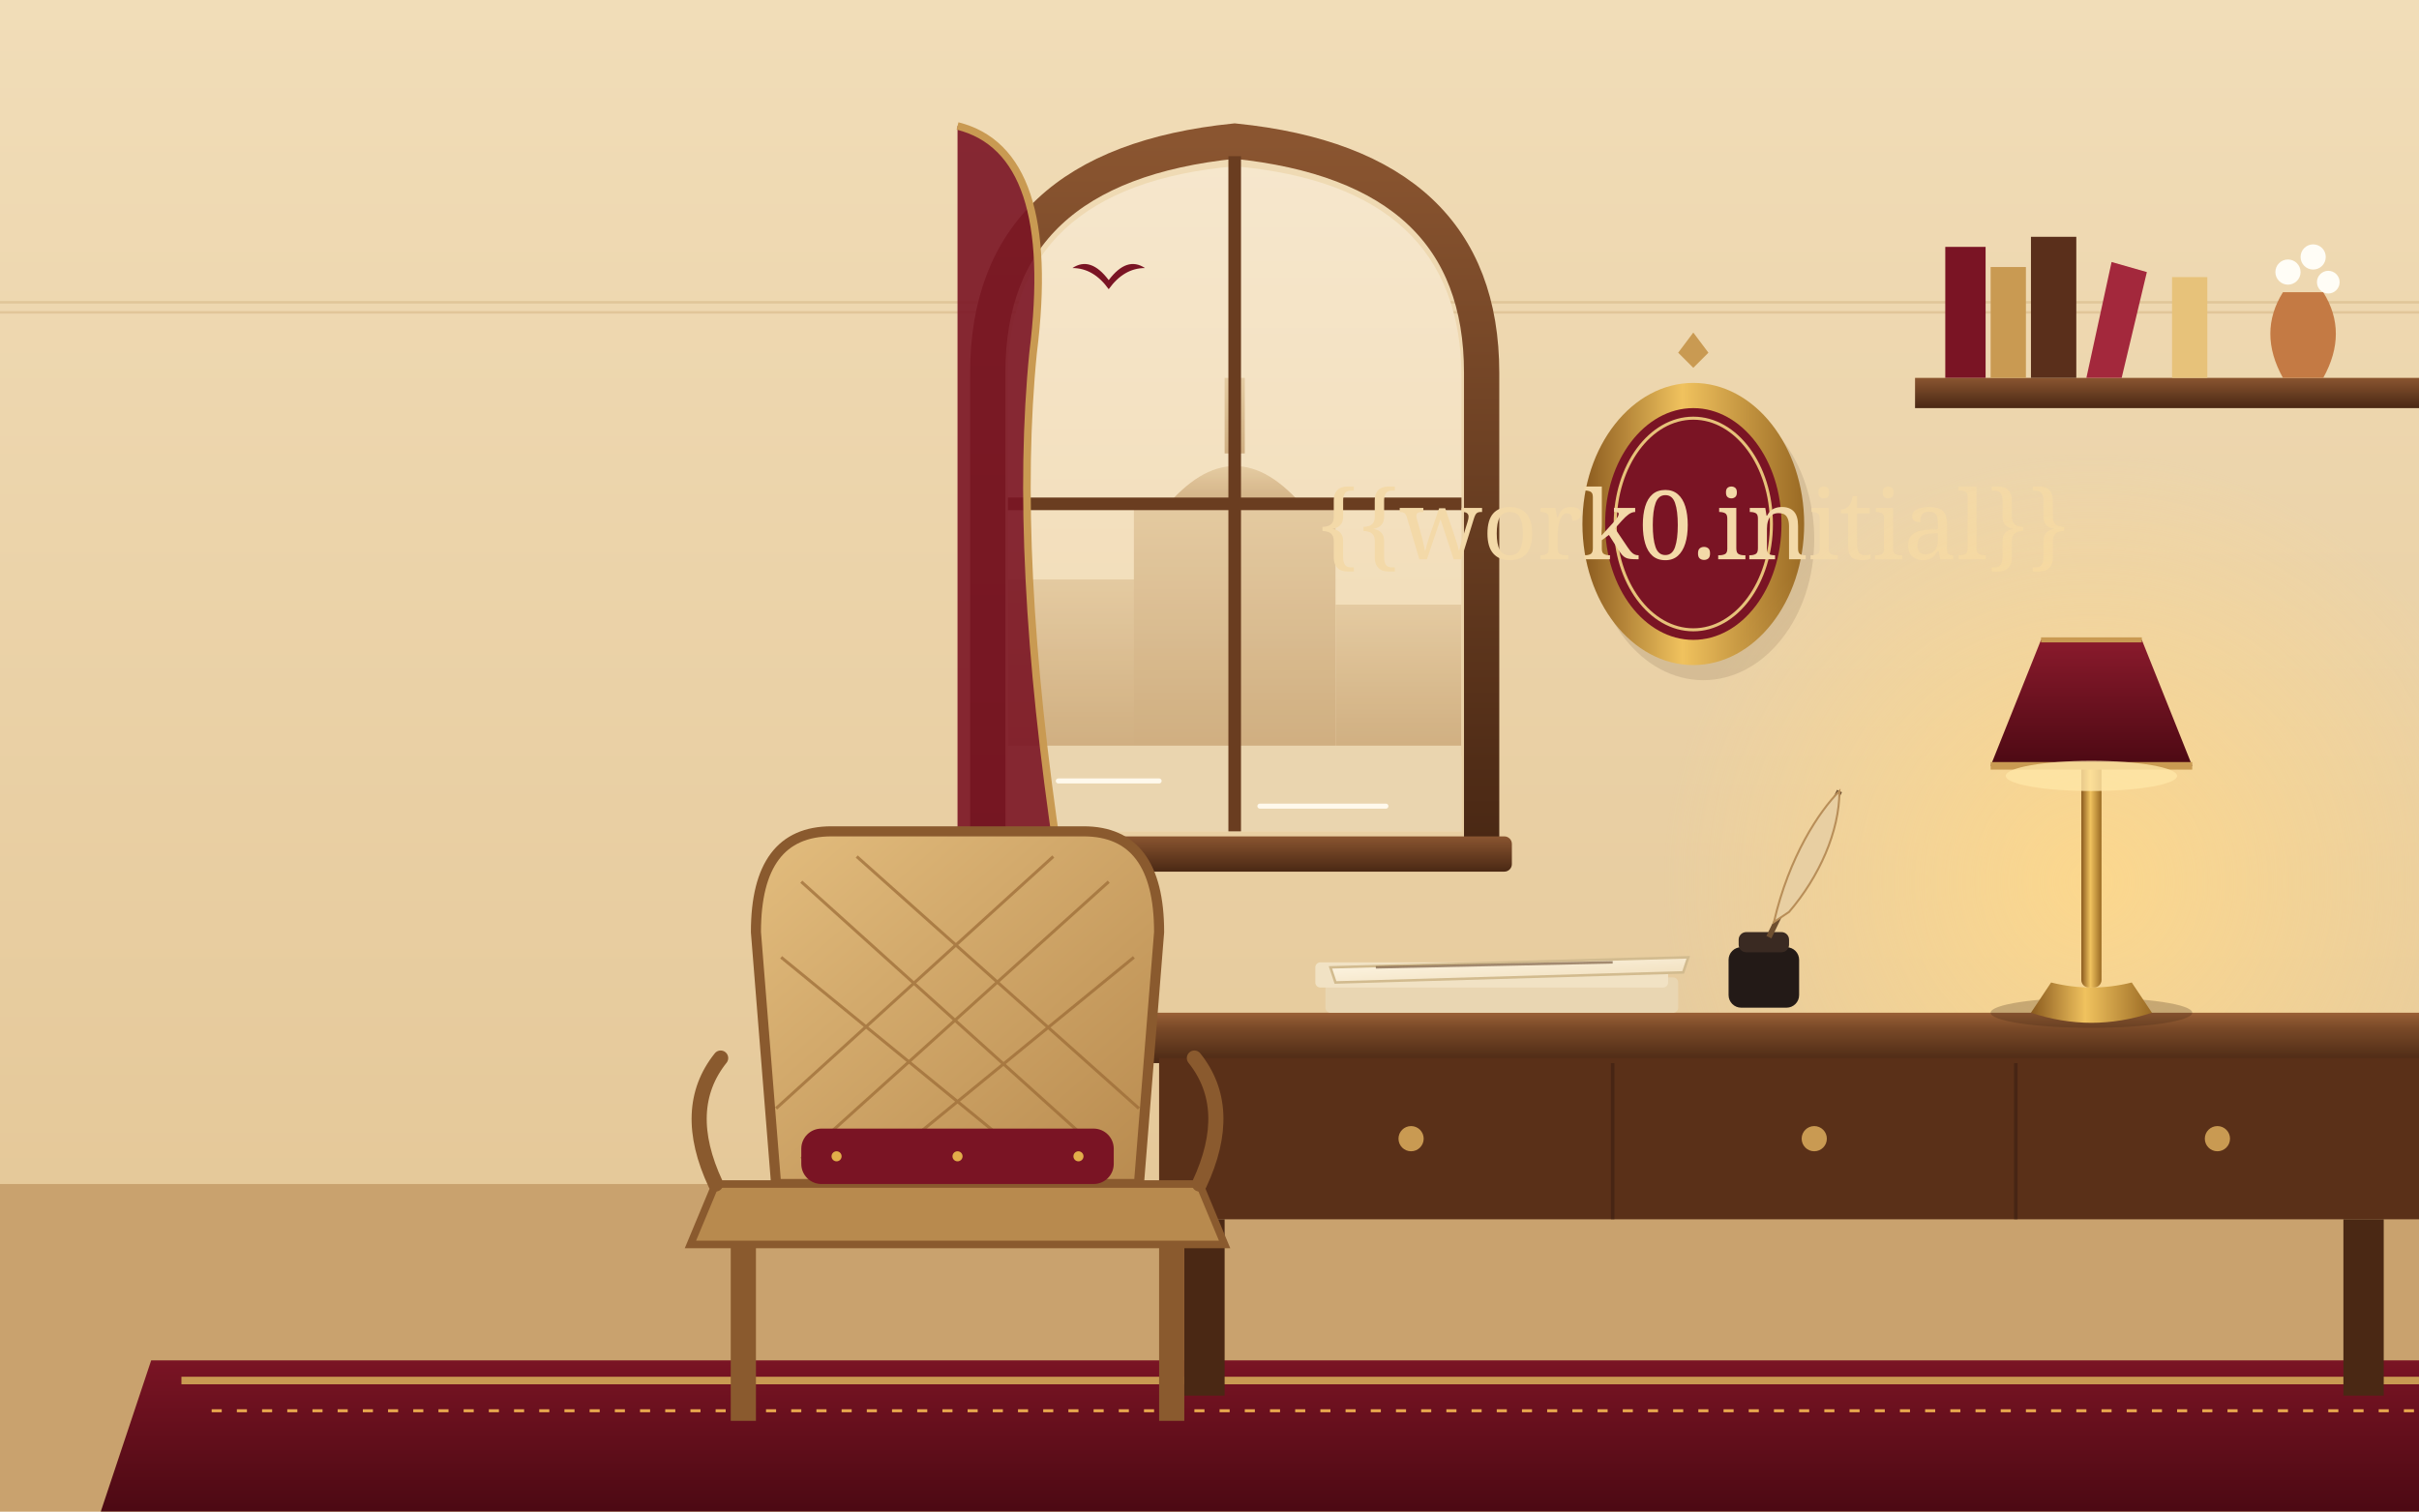
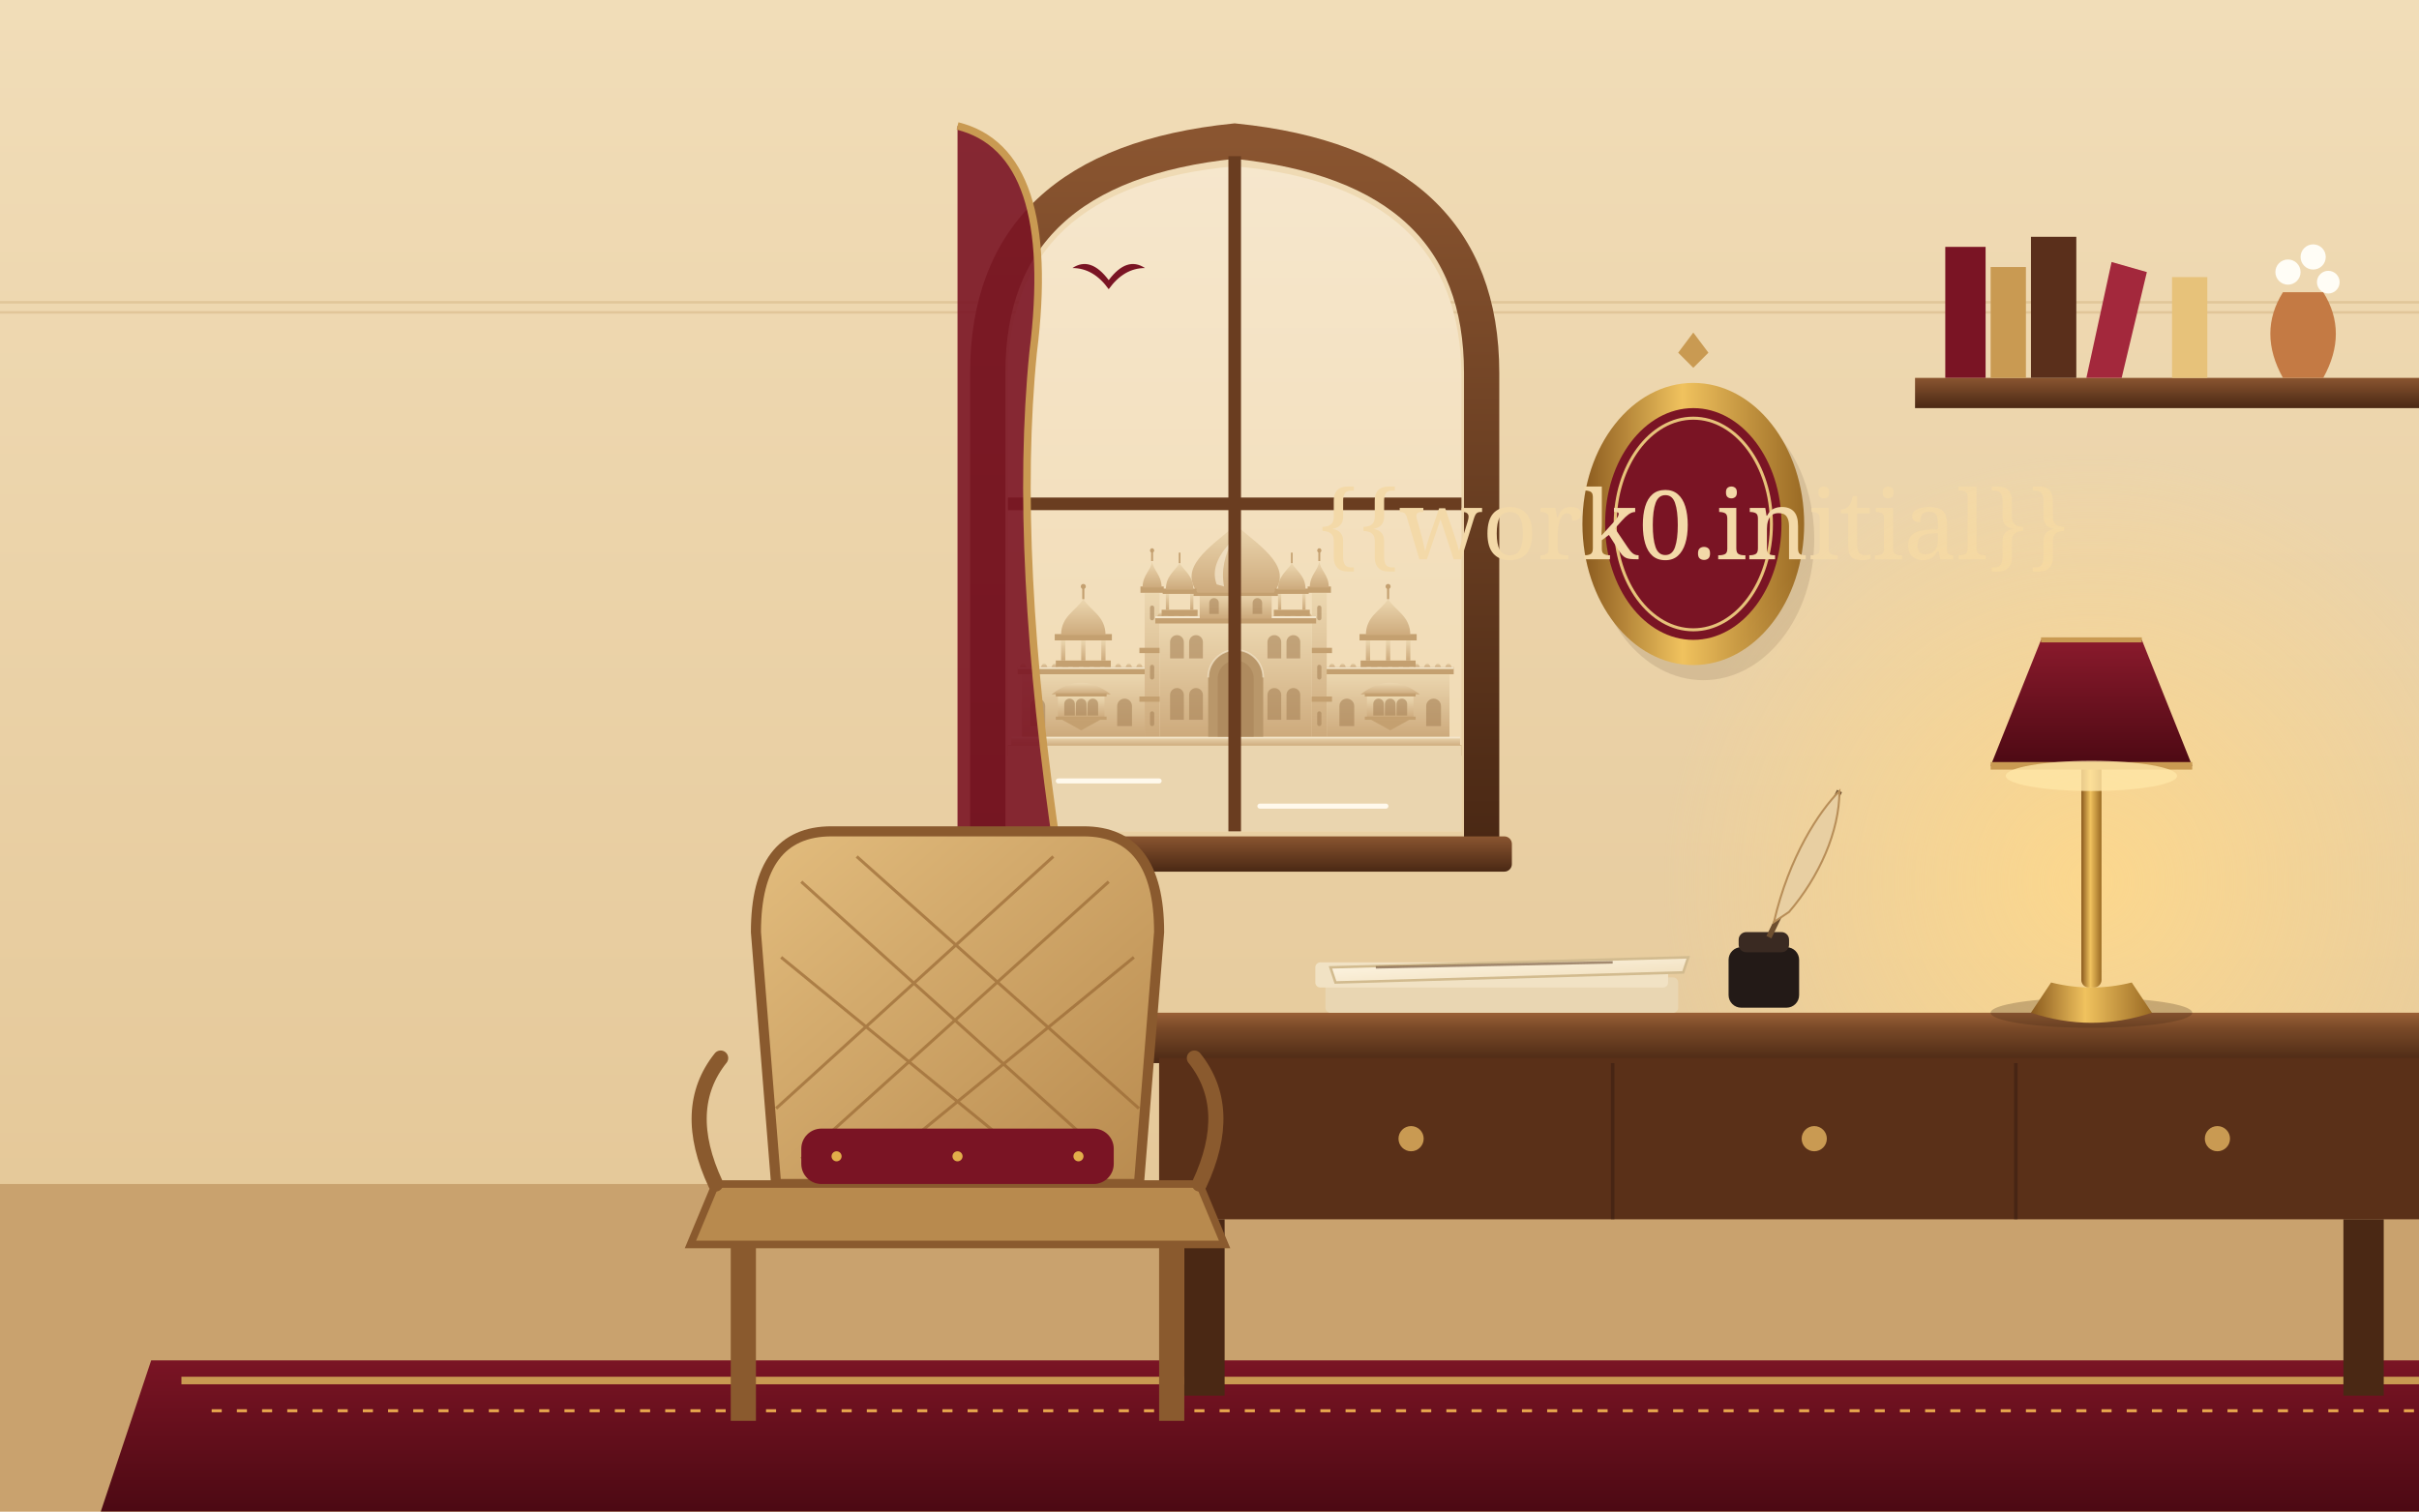
<svg xmlns="http://www.w3.org/2000/svg" viewBox="0 0 960 600">
  <defs>
+     <linearGradient id="wpPalA" x1="0" y1="0" x2="0" y2="1">
+       <stop offset="0" stop-color="#ECD7B0" />
+       <stop offset="1" stop-color="#CDAA7C" />
+     </linearGradient>
    <linearGradient id="wpWall" x1="0" y1="0" x2="0" y2="1">
      <stop offset="0" stop-color="#F1DDB8" />
      <stop offset="1" stop-color="#E2C391" />
    </linearGradient>
    <linearGradient id="wpSky" x1="0" y1="0" x2="0" y2="1">
      <stop offset="0" stop-color="#F6E7CD" />
      <stop offset="1" stop-color="#F0D9B0" />
    </linearGradient>
    <linearGradient id="wpPal" x1="0" y1="0" x2="0" y2="1">
      <stop offset="0" stop-color="#E2C79C" />
      <stop offset="1" stop-color="#C9A576" />
    </linearGradient>
    <linearGradient id="wpWood" x1="0" y1="0" x2="0" y2="1">
      <stop offset="0" stop-color="#8A5530" />
      <stop offset="1" stop-color="#4A2814" />
    </linearGradient>
    <linearGradient id="wpDesk" x1="0" y1="0" x2="0" y2="1">
      <stop offset="0" stop-color="#9A6036" />
      <stop offset=".3" stop-color="#7A4A28" />
      <stop offset="1" stop-color="#4A2814" />
    </linearGradient>
    <linearGradient id="wpCane" x1="0" y1="0" x2="1" y2="1">
      <stop offset="0" stop-color="#E3BD7E" />
      <stop offset="1" stop-color="#B88A4E" />
    </linearGradient>
    <linearGradient id="wpPaper" x1="0" y1="0" x2="1" y2="1">
      <stop offset="0" stop-color="#FFF8E8" />
      <stop offset="1" stop-color="#EFDCB8" />
    </linearGradient>
    <linearGradient id="wpBrass" x1="0" y1="0" x2="1" y2="0">
      <stop offset="0" stop-color="#8A5A1E" />
      <stop offset=".45" stop-color="#F0C25E" />
      <stop offset="1" stop-color="#9A6A24" />
    </linearGradient>
    <linearGradient id="wpShade" x1="0" y1="0" x2="0" y2="1">
      <stop offset="0" stop-color="#8A1A2C" />
      <stop offset="1" stop-color="#4C0913" />
    </linearGradient>
    <radialGradient id="wpGlowG" cx=".5" cy=".5" r=".5">
      <stop offset="0" stop-color="#FFD98A" stop-opacity=".85" />
      <stop offset="1" stop-color="#FFD98A" stop-opacity="0" />
    </radialGradient>
    <linearGradient id="wpRug" x1="0" y1="0" x2="0" y2="1">
      <stop offset="0" stop-color="#7A1424" />
      <stop offset="1" stop-color="#4C0913" />
    </linearGradient>
    <clipPath id="wpWin">
      <path d="M400 330 V150 Q400 74 490 66 Q580 74 580 150 V330Z" />
    </clipPath>
  </defs>
  <rect width="960" height="600" fill="url(#wpWall)" />
  <g stroke="#D4B482" stroke-width="1" opacity=".5">
    <line x1="0" y1="120" x2="960" y2="120" />
    <line x1="0" y1="124" x2="960" y2="124" />
  </g>
  <g clip-path="url(#wpWin)">
    <rect x="390" y="60" width="200" height="280" fill="url(#wpSky)" />
-     <g fill="url(#wpPal)" opacity=".85">
-       <rect x="400" y="230" width="60" height="70" />
-       <rect x="450" y="200" width="80" height="100" />
-       <path d="M462 202 Q490 168 518 202Z" />
-       <rect x="486" y="150" width="8" height="30" />
-       <rect x="530" y="240" width="50" height="60" />
+     <g transform="translate(398 195.0) scale(0.42)">
+       <g class="uj-palace">
+         <rect x="0" y="240" width="440" height="10" fill="#C4A070" />
+         <rect x="8" y="232" width="424" height="9" fill="url(#wpPalA)" />
+         <rect x="8" y="232" width="424" height="1.6" fill="#F4E6CB" />
+         <g>
+           <rect x="18" y="172" width="116" height="60" fill="url(#wpPalA)" />
+           <rect x="14" y="166" width="124" height="7" fill="#C4A070" />
+           <rect x="14" y="166" width="124" height="2" fill="#F4E6CB" />
+           <path d="M16 166 q3 -7 6 0Z" fill="url(#wpPalA)" />
+           <path d="M26 166 q3 -7 6 0Z" fill="url(#wpPalA)" />
+           <path d="M36 166 q3 -7 6 0Z" fill="url(#wpPalA)" />
+           <path d="M46 166 q3 -7 6 0Z" fill="url(#wpPalA)" />
+           <path d="M56 166 q3 -7 6 0Z" fill="url(#wpPalA)" />
+           <path d="M66 166 q3 -7 6 0Z" fill="url(#wpPalA)" />
+           <path d="M76 166 q3 -7 6 0Z" fill="url(#wpPalA)" />
+           <path d="M86 166 q3 -7 6 0Z" fill="url(#wpPalA)" />
+           <path d="M96 166 q3 -7 6 0Z" fill="url(#wpPalA)" />
+           <path d="M106 166 q3 -7 6 0Z" fill="url(#wpPalA)" />
+           <path d="M116 166 q3 -7 6 0Z" fill="url(#wpPalA)" />
+           <path d="M126 166 q3 -7 6 0Z" fill="url(#wpPalA)" />
+           <path d="M46 192 Q74 170 102 192Z" fill="url(#wpPalA)" />
+           <rect x="50" y="191" width="48" height="3" fill="#C4A070" />
+           <rect x="52" y="194" width="44" height="20" fill="url(#wpPalA)" />
+           <path d="M58 212 V201.0 A5.0 5.0 0 0 1 68 201.0 V212Z" fill="#A88458" opacity=".6" />
+           <path d="M69 212 V201.0 A5.0 5.0 0 0 1 79 201.0 V212Z" fill="#A88458" opacity=".6" />
+           <path d="M80 212 V201.0 A5.0 5.0 0 0 1 90 201.0 V212Z" fill="#A88458" opacity=".6" />
+           <rect x="50" y="213" width="48" height="3" fill="#C4A070" />
+           <path d="M56 216 L74 226 L92 216Z" fill="#C4A070" />
+           <path d="M26 222 V203.0 A7.0 7.0 0 0 1 40 203.0 V222Z" fill="#A88458" opacity=".6" />
+           <path d="M108 222 V203.0 A7.0 7.0 0 0 1 122 203.0 V222Z" fill="#A88458" opacity=".6" />
+           <rect x="50" y="160" width="52" height="6" fill="#C4A070" />
+           <rect x="55" y="140" width="4" height="20" fill="url(#wpPalA)" />
+           <rect x="74" y="140" width="4" height="20" fill="url(#wpPalA)" />
+           <rect x="93" y="140" width="4" height="20" fill="url(#wpPalA)" />
+           <rect x="49" y="135" width="54" height="6" fill="#C4A070" />
+           <path d="M55 136 C55 118 69 113 76 102 C83 113 97 118 97 136Z" fill="url(#wpPalA)" />
+           <path d="M76 102 V88" stroke="#C4A070" stroke-width="2" />
+           <circle cx="76" cy="90" r="2.4" fill="#C4A070" />
+           <rect x="134" y="96" width="14" height="136" fill="url(#wpPalA)" />
+           <rect x="129" y="148" width="24" height="5" fill="#C4A070" />
+           <rect x="129" y="194" width="24" height="5" fill="#C4A070" />
+           <rect x="130" y="90" width="22" height="6" fill="#C4A070" />
+           <path d="M132 91 C132 79 140 75 141 66 C142 75 150 79 150 91Z" fill="url(#wpPalA)" />
+           <path d="M141 66 V54" stroke="#C4A070" stroke-width="1.8" />
+           <circle cx="141" cy="56" r="2" fill="#C4A070" />
+           <rect x="139" y="108" width="4" height="14" rx="2" fill="#A88458" opacity=".6" />
+           <rect x="139" y="164" width="4" height="14" rx="2" fill="#A88458" opacity=".6" />
+           <rect x="139" y="208" width="4" height="14" rx="2" fill="#A88458" opacity=".6" />
+         </g>
+         <g transform="translate(440 0) scale(-1 1)">
+           <rect x="18" y="172" width="116" height="60" fill="url(#wpPalA)" />
+           <rect x="14" y="166" width="124" height="7" fill="#C4A070" />
+           <rect x="14" y="166" width="124" height="2" fill="#F4E6CB" />
+           <path d="M16 166 q3 -7 6 0Z" fill="url(#wpPalA)" />
+           <path d="M26 166 q3 -7 6 0Z" fill="url(#wpPalA)" />
+           <path d="M36 166 q3 -7 6 0Z" fill="url(#wpPalA)" />
+           <path d="M46 166 q3 -7 6 0Z" fill="url(#wpPalA)" />
+           <path d="M56 166 q3 -7 6 0Z" fill="url(#wpPalA)" />
+           <path d="M66 166 q3 -7 6 0Z" fill="url(#wpPalA)" />
+           <path d="M76 166 q3 -7 6 0Z" fill="url(#wpPalA)" />
+           <path d="M86 166 q3 -7 6 0Z" fill="url(#wpPalA)" />
+           <path d="M96 166 q3 -7 6 0Z" fill="url(#wpPalA)" />
+           <path d="M106 166 q3 -7 6 0Z" fill="url(#wpPalA)" />
+           <path d="M116 166 q3 -7 6 0Z" fill="url(#wpPalA)" />
+           <path d="M126 166 q3 -7 6 0Z" fill="url(#wpPalA)" />
+           <path d="M46 192 Q74 170 102 192Z" fill="url(#wpPalA)" />
+           <rect x="50" y="191" width="48" height="3" fill="#C4A070" />
+           <rect x="52" y="194" width="44" height="20" fill="url(#wpPalA)" />
+           <path d="M58 212 V201.0 A5.0 5.0 0 0 1 68 201.0 V212Z" fill="#A88458" opacity=".6" />
+           <path d="M69 212 V201.0 A5.0 5.0 0 0 1 79 201.0 V212Z" fill="#A88458" opacity=".6" />
+           <path d="M80 212 V201.0 A5.0 5.0 0 0 1 90 201.0 V212Z" fill="#A88458" opacity=".6" />
+           <rect x="50" y="213" width="48" height="3" fill="#C4A070" />
+           <path d="M56 216 L74 226 L92 216Z" fill="#C4A070" />
+           <path d="M26 222 V203.0 A7.0 7.0 0 0 1 40 203.0 V222Z" fill="#A88458" opacity=".6" />
+           <path d="M108 222 V203.0 A7.0 7.0 0 0 1 122 203.0 V222Z" fill="#A88458" opacity=".6" />
+           <rect x="50" y="160" width="52" height="6" fill="#C4A070" />
+           <rect x="55" y="140" width="4" height="20" fill="url(#wpPalA)" />
+           <rect x="74" y="140" width="4" height="20" fill="url(#wpPalA)" />
+           <rect x="93" y="140" width="4" height="20" fill="url(#wpPalA)" />
+           <rect x="49" y="135" width="54" height="6" fill="#C4A070" />
+           <path d="M55 136 C55 118 69 113 76 102 C83 113 97 118 97 136Z" fill="url(#wpPalA)" />
+           <path d="M76 102 V88" stroke="#C4A070" stroke-width="2" />
+           <circle cx="76" cy="90" r="2.4" fill="#C4A070" />
+           <rect x="134" y="96" width="14" height="136" fill="url(#wpPalA)" />
+           <rect x="129" y="148" width="24" height="5" fill="#C4A070" />
+           <rect x="129" y="194" width="24" height="5" fill="#C4A070" />
+           <rect x="130" y="90" width="22" height="6" fill="#C4A070" />
+           <path d="M132 91 C132 79 140 75 141 66 C142 75 150 79 150 91Z" fill="url(#wpPalA)" />
+           <path d="M141 66 V54" stroke="#C4A070" stroke-width="1.8" />
+           <circle cx="141" cy="56" r="2" fill="#C4A070" />
+           <rect x="139" y="108" width="4" height="14" rx="2" fill="#A88458" opacity=".6" />
+           <rect x="139" y="164" width="4" height="14" rx="2" fill="#A88458" opacity=".6" />
+           <rect x="139" y="208" width="4" height="14" rx="2" fill="#A88458" opacity=".6" />
+         </g>
+         <rect x="148" y="124" width="144" height="108" fill="url(#wpPalA)" />
+         <rect x="144" y="118" width="152" height="7" fill="#C4A070" />
+         <rect x="144" y="118" width="152" height="2" fill="#F4E6CB" />
+         <path d="M146 118 q3 -7 6 0Z" fill="url(#wpPalA)" />
+         <path d="M156 118 q3 -7 6 0Z" fill="url(#wpPalA)" />
+         <path d="M166 118 q3 -7 6 0Z" fill="url(#wpPalA)" />
+         <path d="M176 118 q3 -7 6 0Z" fill="url(#wpPalA)" />
+         <path d="M186 118 q3 -7 6 0Z" fill="url(#wpPalA)" />
+         <path d="M196 118 q3 -7 6 0Z" fill="url(#wpPalA)" />
+         <path d="M206 118 q3 -7 6 0Z" fill="url(#wpPalA)" />
+         <path d="M216 118 q3 -7 6 0Z" fill="url(#wpPalA)" />
+         <path d="M226 118 q3 -7 6 0Z" fill="url(#wpPalA)" />
+         <path d="M236 118 q3 -7 6 0Z" fill="url(#wpPalA)" />
+         <path d="M246 118 q3 -7 6 0Z" fill="url(#wpPalA)" />
+         <path d="M256 118 q3 -7 6 0Z" fill="url(#wpPalA)" />
+         <path d="M266 118 q3 -7 6 0Z" fill="url(#wpPalA)" />
+         <path d="M276 118 q3 -7 6 0Z" fill="url(#wpPalA)" />
+         <path d="M286 118 q3 -7 6 0Z" fill="url(#wpPalA)" />
+         <path d="M194 232 V176.0 A26.0 26.0 0 0 1 246 176.0 V232Z" fill="#B9976A" />
+         <path d="M203 232 V177.0 A17.0 17.0 0 0 1 237 177.0 V232Z" fill="#A88458" opacity=".6" />
+         <path d="M194 176 A26 26 0 0 1 246 176" fill="none" stroke="#F4E6CB" stroke-width="1.6" opacity=".7" />
+         <path d="M158 158 V142.5 A6.5 6.5 0 0 1 171 142.5 V158Z" fill="#A88458" opacity=".6" />
+         <path d="M158 216 V192.5 A6.5 6.5 0 0 1 171 192.5 V216Z" fill="#A88458" opacity=".6" />
+         <path d="M176 158 V142.5 A6.5 6.5 0 0 1 189 142.5 V158Z" fill="#A88458" opacity=".6" />
+         <path d="M176 216 V192.5 A6.5 6.5 0 0 1 189 192.5 V216Z" fill="#A88458" opacity=".6" />
+         <path d="M250 158 V142.5 A6.5 6.5 0 0 1 263 142.5 V158Z" fill="#A88458" opacity=".6" />
+         <path d="M250 216 V192.5 A6.5 6.5 0 0 1 263 192.5 V216Z" fill="#A88458" opacity=".6" />
+         <path d="M268 158 V142.5 A6.5 6.5 0 0 1 281 142.5 V158Z" fill="#A88458" opacity=".6" />
+         <path d="M268 216 V192.5 A6.5 6.5 0 0 1 281 192.5 V216Z" fill="#A88458" opacity=".6" />
+         <rect x="186" y="96" width="68" height="24" fill="url(#wpPalA)" />
+         <path d="M195 116 V105.5 A4.5 4.5 0 0 1 204 105.5 V116Z" fill="#A88458" opacity=".6" />
+         <path d="M215.5 116 V105.5 A4.5 4.5 0 0 1 224.5 105.5 V116Z" fill="#A88458" opacity=".6" />
+         <path d="M236 116 V105.5 A4.5 4.5 0 0 1 245 105.5 V116Z" fill="#A88458" opacity=".6" />
+         <rect x="180" y="94" width="80" height="5" fill="#C4A070" />
+         <path d="M184 96 C166 72 194 54 220 32 C246 54 274 72 256 96Z" fill="url(#wpPalA)" />
+         <path d="M202 88 C196 72 206 58 217 46 C210 60 206 74 209 90Z" fill="#F4E6CB" opacity=".75" />
+         <path d="M220 32 V8" stroke="#C4A070" stroke-width="2" />
+         <circle cx="220" cy="22" r="3.2" fill="#C4A070" />
+         <circle cx="220" cy="13" r="2.2" fill="#C4A070" />
+         <rect x="150" y="112" width="34" height="6" fill="#C4A070" />
+         <rect x="154" y="96" width="3" height="16" fill="url(#wpPalA)" />
+         <rect x="177" y="96" width="3" height="16" fill="url(#wpPalA)" />
+         <rect x="151" y="92" width="32" height="5" fill="#C4A070" />
+         <path d="M154 93 C154 80 162 76 167 68 C172 76 180 80 180 93Z" fill="url(#wpPalA)" />
+         <path d="M167 68 V58" stroke="#C4A070" stroke-width="1.6" />
+         <rect x="256" y="112" width="34" height="6" fill="#C4A070" />
+         <rect x="260" y="96" width="3" height="16" fill="url(#wpPalA)" />
+         <rect x="283" y="96" width="3" height="16" fill="url(#wpPalA)" />
+         <rect x="257" y="92" width="32" height="5" fill="#C4A070" />
+         <path d="M260 93 C260 80 268 76 273 68 C278 76 286 80 286 93Z" fill="url(#wpPalA)" />
+         <path d="M273 68 V58" stroke="#C4A070" stroke-width="1.6" />
+       </g>
    </g>
    <rect x="390" y="296" width="200" height="40" fill="#EAD5AF" />
    <g class="uj-shimmer" stroke="#FFF9EC" stroke-width="2" stroke-linecap="round">
      <line x1="420" y1="310" x2="460" y2="310" />
      <line x1="500" y1="320" x2="550" y2="320" />
    </g>
    <g fill="#7A1424">
      <g class="uj-b1" transform="translate(440 110) scale(.6)">
        <g class="uj-bird-fly">
          <path class="uj-bird-wing" d="M-24 -6 Q-12 -14 0 2 Q12 -14 24 -6 Q10 -6 0 8 Q-10 -6 -24 -6Z" />
        </g>
      </g>
    </g>
  </g>
  <path d="M392 334 V148 Q392 66 490 56 Q588 66 588 148 V334" fill="none" stroke="url(#wpWood)" stroke-width="14" />
  <path d="M490 62 V330 M400 200 H580" stroke="#6A3D20" stroke-width="5" />
  <rect x="380" y="332" width="220" height="14" rx="3" fill="url(#wpWood)" />
  <g class="wp-curtain">
    <path d="M380 50 Q420 60 410 140 Q402 220 420 340 L380 340Z" fill="#7A1424" opacity=".9" />
    <path d="M380 50 Q420 60 410 140 Q402 220 420 340" fill="none" stroke="#C99A52" stroke-width="3" />
  </g>
  <g>
    <ellipse cx="672" cy="208" rx="44" ry="56" fill="#3A2412" opacity=".12" transform="translate(4 6)" />
    <ellipse cx="672" cy="208" rx="44" ry="56" fill="url(#wpBrass)" />
    <ellipse cx="672" cy="208" rx="35" ry="46" fill="#7A1424" />
    <ellipse cx="672" cy="208" rx="31" ry="42" fill="none" stroke="#E7C27A" stroke-width="1.2" />
    <text x="672" y="222" text-anchor="middle" font-family="Yatra One, serif" font-size="38" fill="#F3D9A8">{{work0.initial}}</text>
    <path d="M672 146 L666 140 L672 132 L678 140Z" fill="#C99A52" />
  </g>
  <rect x="760" y="150" width="200" height="12" fill="url(#wpWood)" />
  <g>
    <rect x="772" y="98" width="16" height="52" fill="#7A1424" />
    <rect x="790" y="106" width="14" height="44" fill="#C99A52" />
    <rect x="806" y="94" width="18" height="56" fill="#5A2F1B" />
    <path d="M828 150 L838 104 L852 108 L842 150Z" fill="#A3283C" />
    <rect x="862" y="110" width="14" height="40" fill="#E7C27A" />
    <path d="M906 150 Q896 132 906 116 L922 116 Q932 132 922 150Z" fill="#C47A44" />
    <g fill="#FFFDF6">
      <circle cx="908" cy="108" r="5" />
      <circle cx="918" cy="102" r="5" />
      <circle cx="924" cy="112" r="4.5" />
    </g>
  </g>
  <circle class="wp-lamp" cx="830" cy="350" r="170" fill="url(#wpGlowG)" />
  <rect x="0" y="470" width="960" height="130" fill="#C9A26E" />
  <path d="M60 540 H960 V600 H40Z" fill="url(#wpRug)" />
  <path d="M72 548 H960" stroke="#C99A52" stroke-width="3" />
  <path d="M84 560 H960" stroke="#E7A64D" stroke-width="1.2" stroke-dasharray="4 6" />
  <rect x="440" y="402" width="520" height="20" fill="url(#wpDesk)" />
  <rect x="460" y="420" width="500" height="64" fill="#5A3018" />
  <g fill="#C99A52">
    <circle cx="560" cy="452" r="5" />
    <circle cx="720" cy="452" r="5" />
    <circle cx="880" cy="452" r="5" />
  </g>
  <g stroke="#3A1E10" stroke-width="1.4" opacity=".6">
    <line x1="640" y1="422" x2="640" y2="484" />
    <line x1="800" y1="422" x2="800" y2="484" />
  </g>
  <rect x="470" y="484" width="16" height="70" fill="#4A2814" />
  <rect x="930" y="484" width="16" height="70" fill="#4A2814" />
  <g>
    <rect x="526" y="388" width="140" height="14" rx="2" fill="#E9D6B2" />
    <rect x="522" y="382" width="140" height="10" rx="2" fill="#F1E2C4" />
    <g class="wp-flutter">
      <path d="M528 384 L670 380 L668 386 L530 390Z" fill="url(#wpPaper)" stroke="#D2BB8F" stroke-width="1" />
      <g stroke="#6A4A2E" stroke-width="1" opacity=".6">
        <line x1="546" y1="384" x2="640" y2="382" />
      </g>
    </g>
  </g>
  <g transform="translate(700 400)">
    <rect x="-14" y="-24" width="28" height="24" rx="5" fill="#231A17" />
    <rect x="-10" y="-30" width="20" height="8" rx="3" fill="#3A2A22" />
    <path d="M2 -28 L30 -86" stroke="#6E4F30" stroke-width="2.2" />
    <path d="M4 -34 C10 -60 22 -78 30 -86 C30 -70 22 -52 10 -38Z" fill="#E8CFA2" stroke="#B88E58" stroke-width=".8" />
  </g>
  <g>
    <ellipse cx="830" cy="402" rx="40" ry="6" fill="#3A2412" opacity=".25" />
    <path d="M806 402 Q830 410 854 402 L846 390 Q830 394 814 390Z" fill="url(#wpBrass)" />
    <rect x="826" y="300" width="8" height="92" rx="3" fill="url(#wpBrass)" />
    <path d="M790 304 L870 304 L850 254 L810 254Z" fill="url(#wpShade)" />
    <path d="M790 304 L870 304" stroke="#C99A52" stroke-width="3" />
    <path d="M810 254 L850 254" stroke="#C99A52" stroke-width="2" />
    <ellipse cx="830" cy="308" rx="34" ry="6" fill="#FFE6A6" opacity=".8" />
  </g>
  <g>
    <path d="M300 370 Q300 330 330 330 L430 330 Q460 330 460 370 L452 470 L308 470Z" fill="url(#wpCane)" stroke="#8A5A2E" stroke-width="4" />
    <g stroke="#9A6A34" stroke-width="1.2" opacity=".7">
      <path d="M318 350 L440 460 M340 340 L452 440 M310 380 L420 470 M440 350 L318 460 M418 340 L308 440 M450 380 L340 470" />
    </g>
    <path d="M284 470 L476 470 L486 494 L274 494Z" fill="#B88A4E" stroke="#8A5A2E" stroke-width="3" />
    <g fill="#8A5A2E">
      <rect x="290" y="494" width="10" height="70" />
      <rect x="460" y="494" width="10" height="70" />
    </g>
    <path d="M286 420 Q270 440 284 470 M474 420 Q490 440 476 470" fill="none" stroke="#8A5A2E" stroke-width="6" stroke-linecap="round" />
    <rect x="318" y="448" width="124" height="22" rx="8" fill="#7A1424" />
    <g fill="#E2AE4A">
      <circle cx="332" cy="459" r="2" />
      <circle cx="380" cy="459" r="2" />
      <circle cx="428" cy="459" r="2" />
    </g>
  </g>
</svg>
